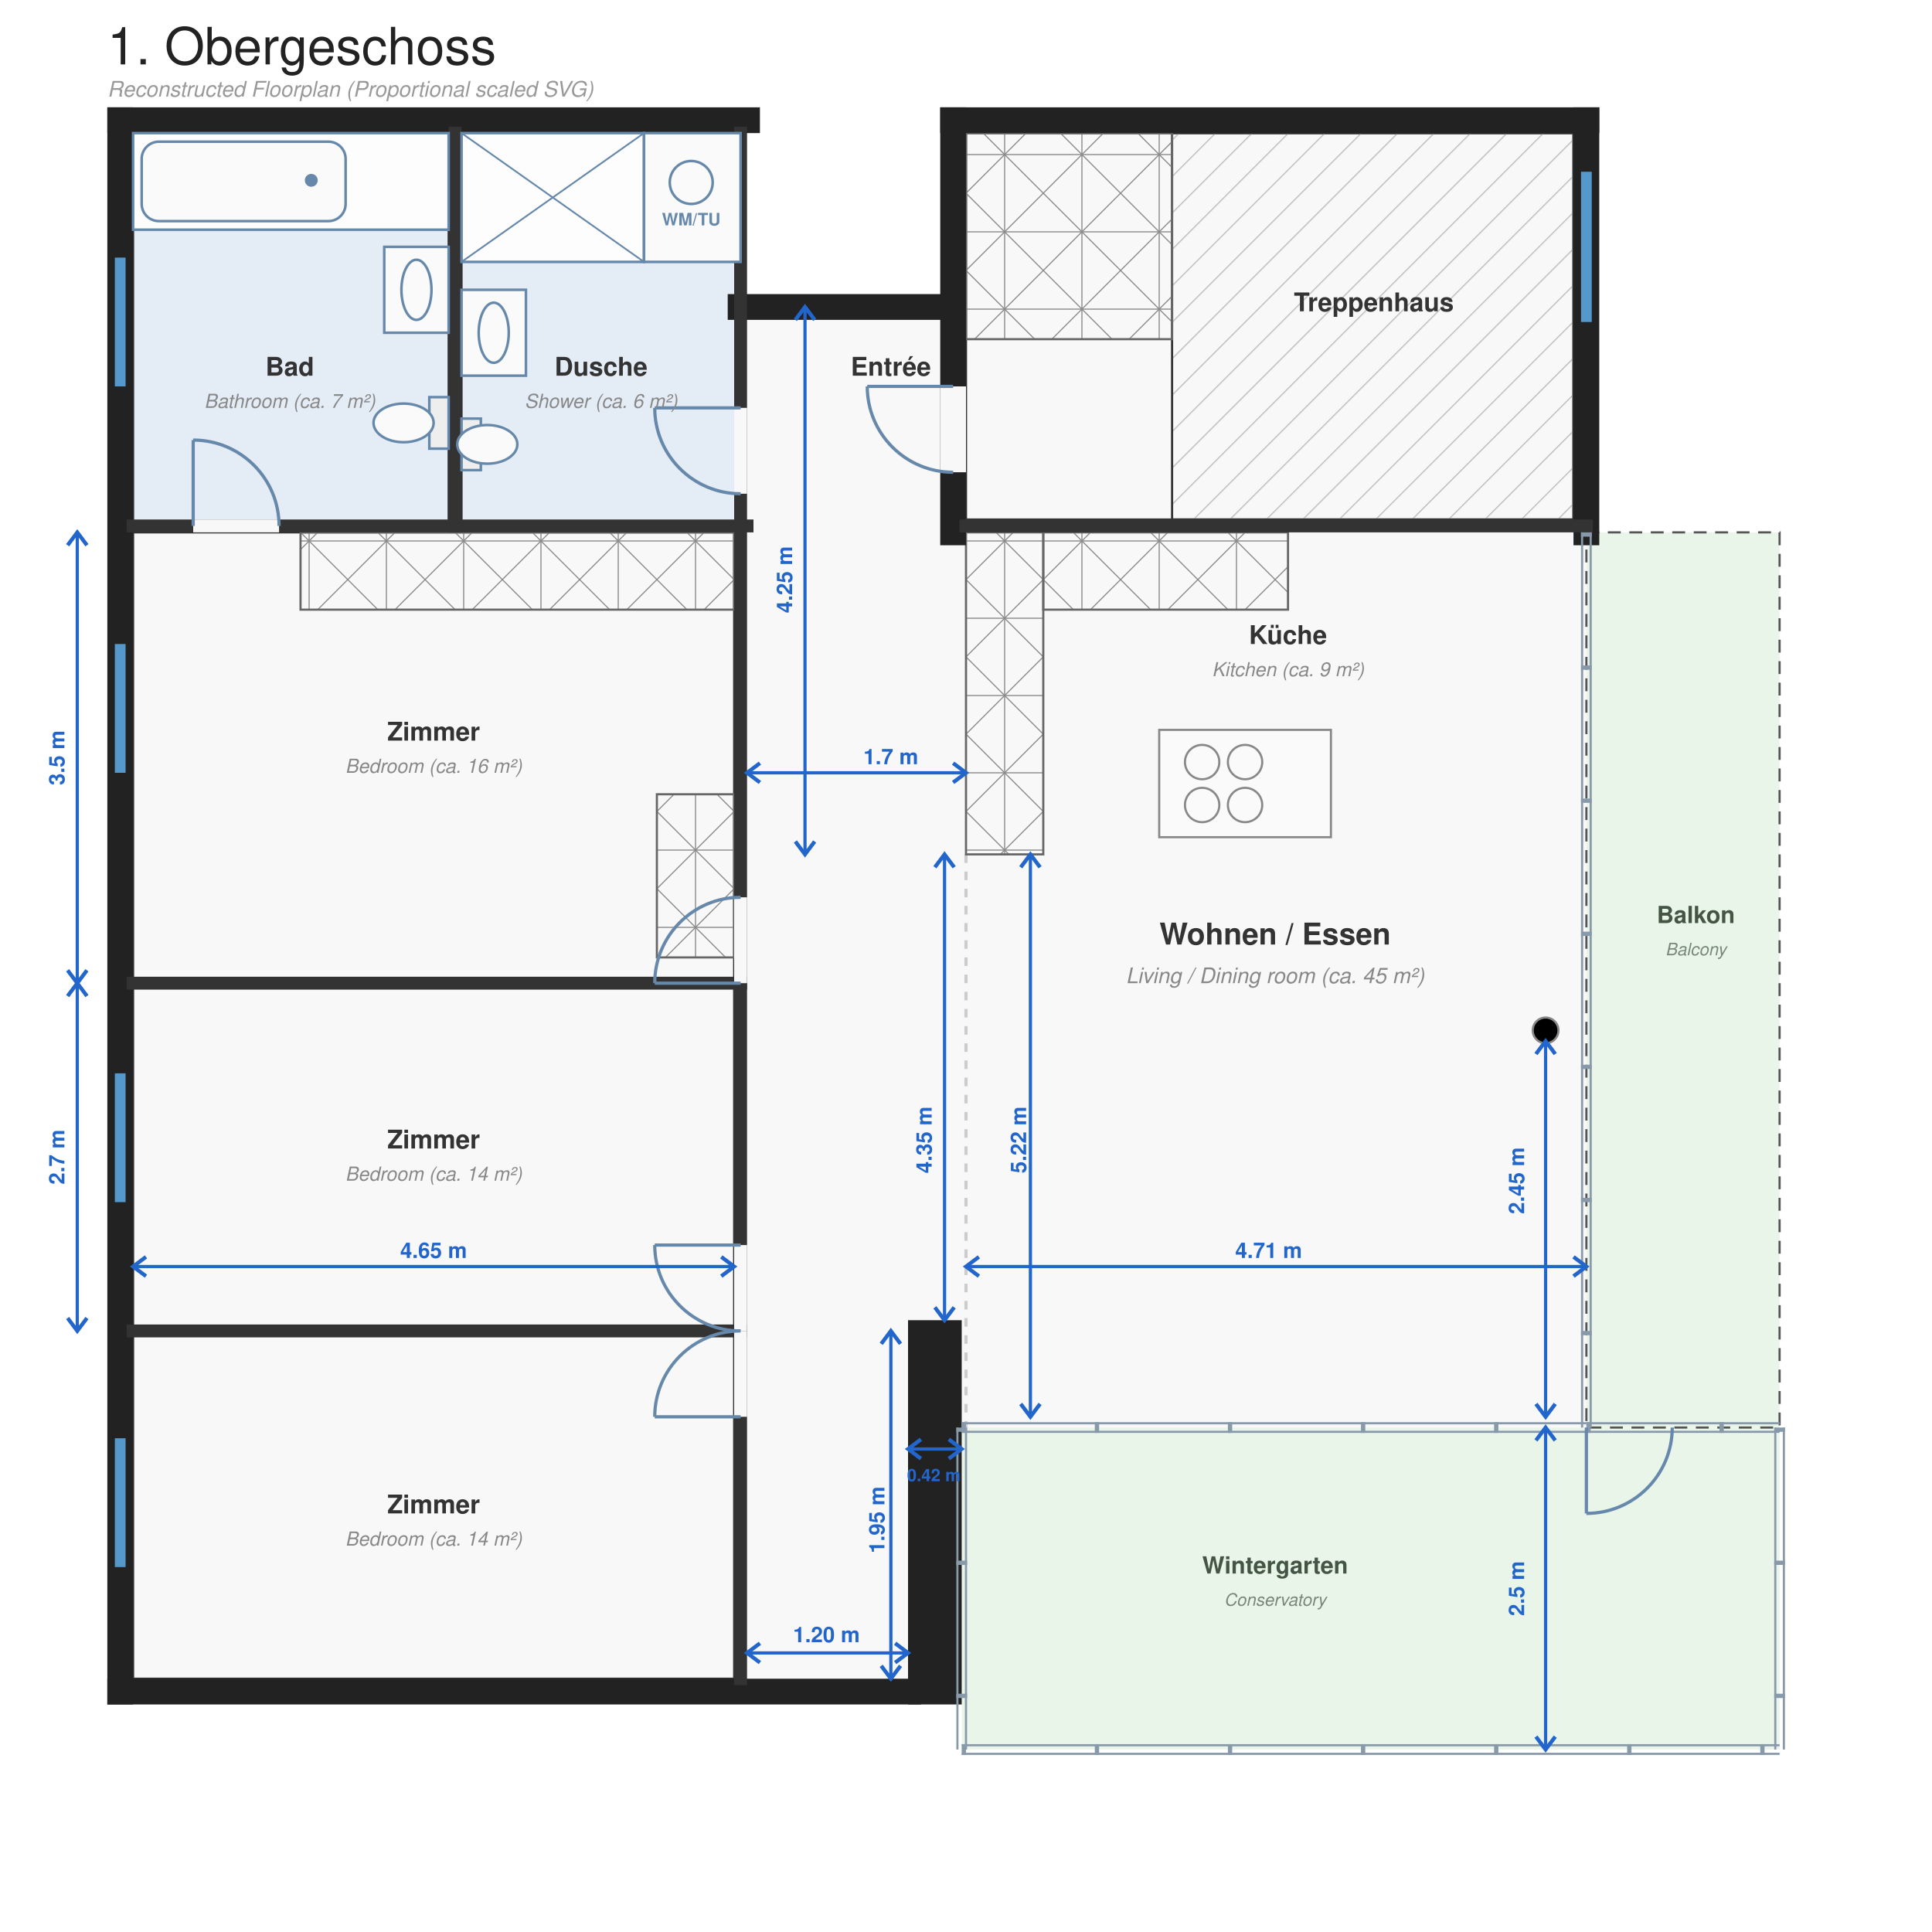
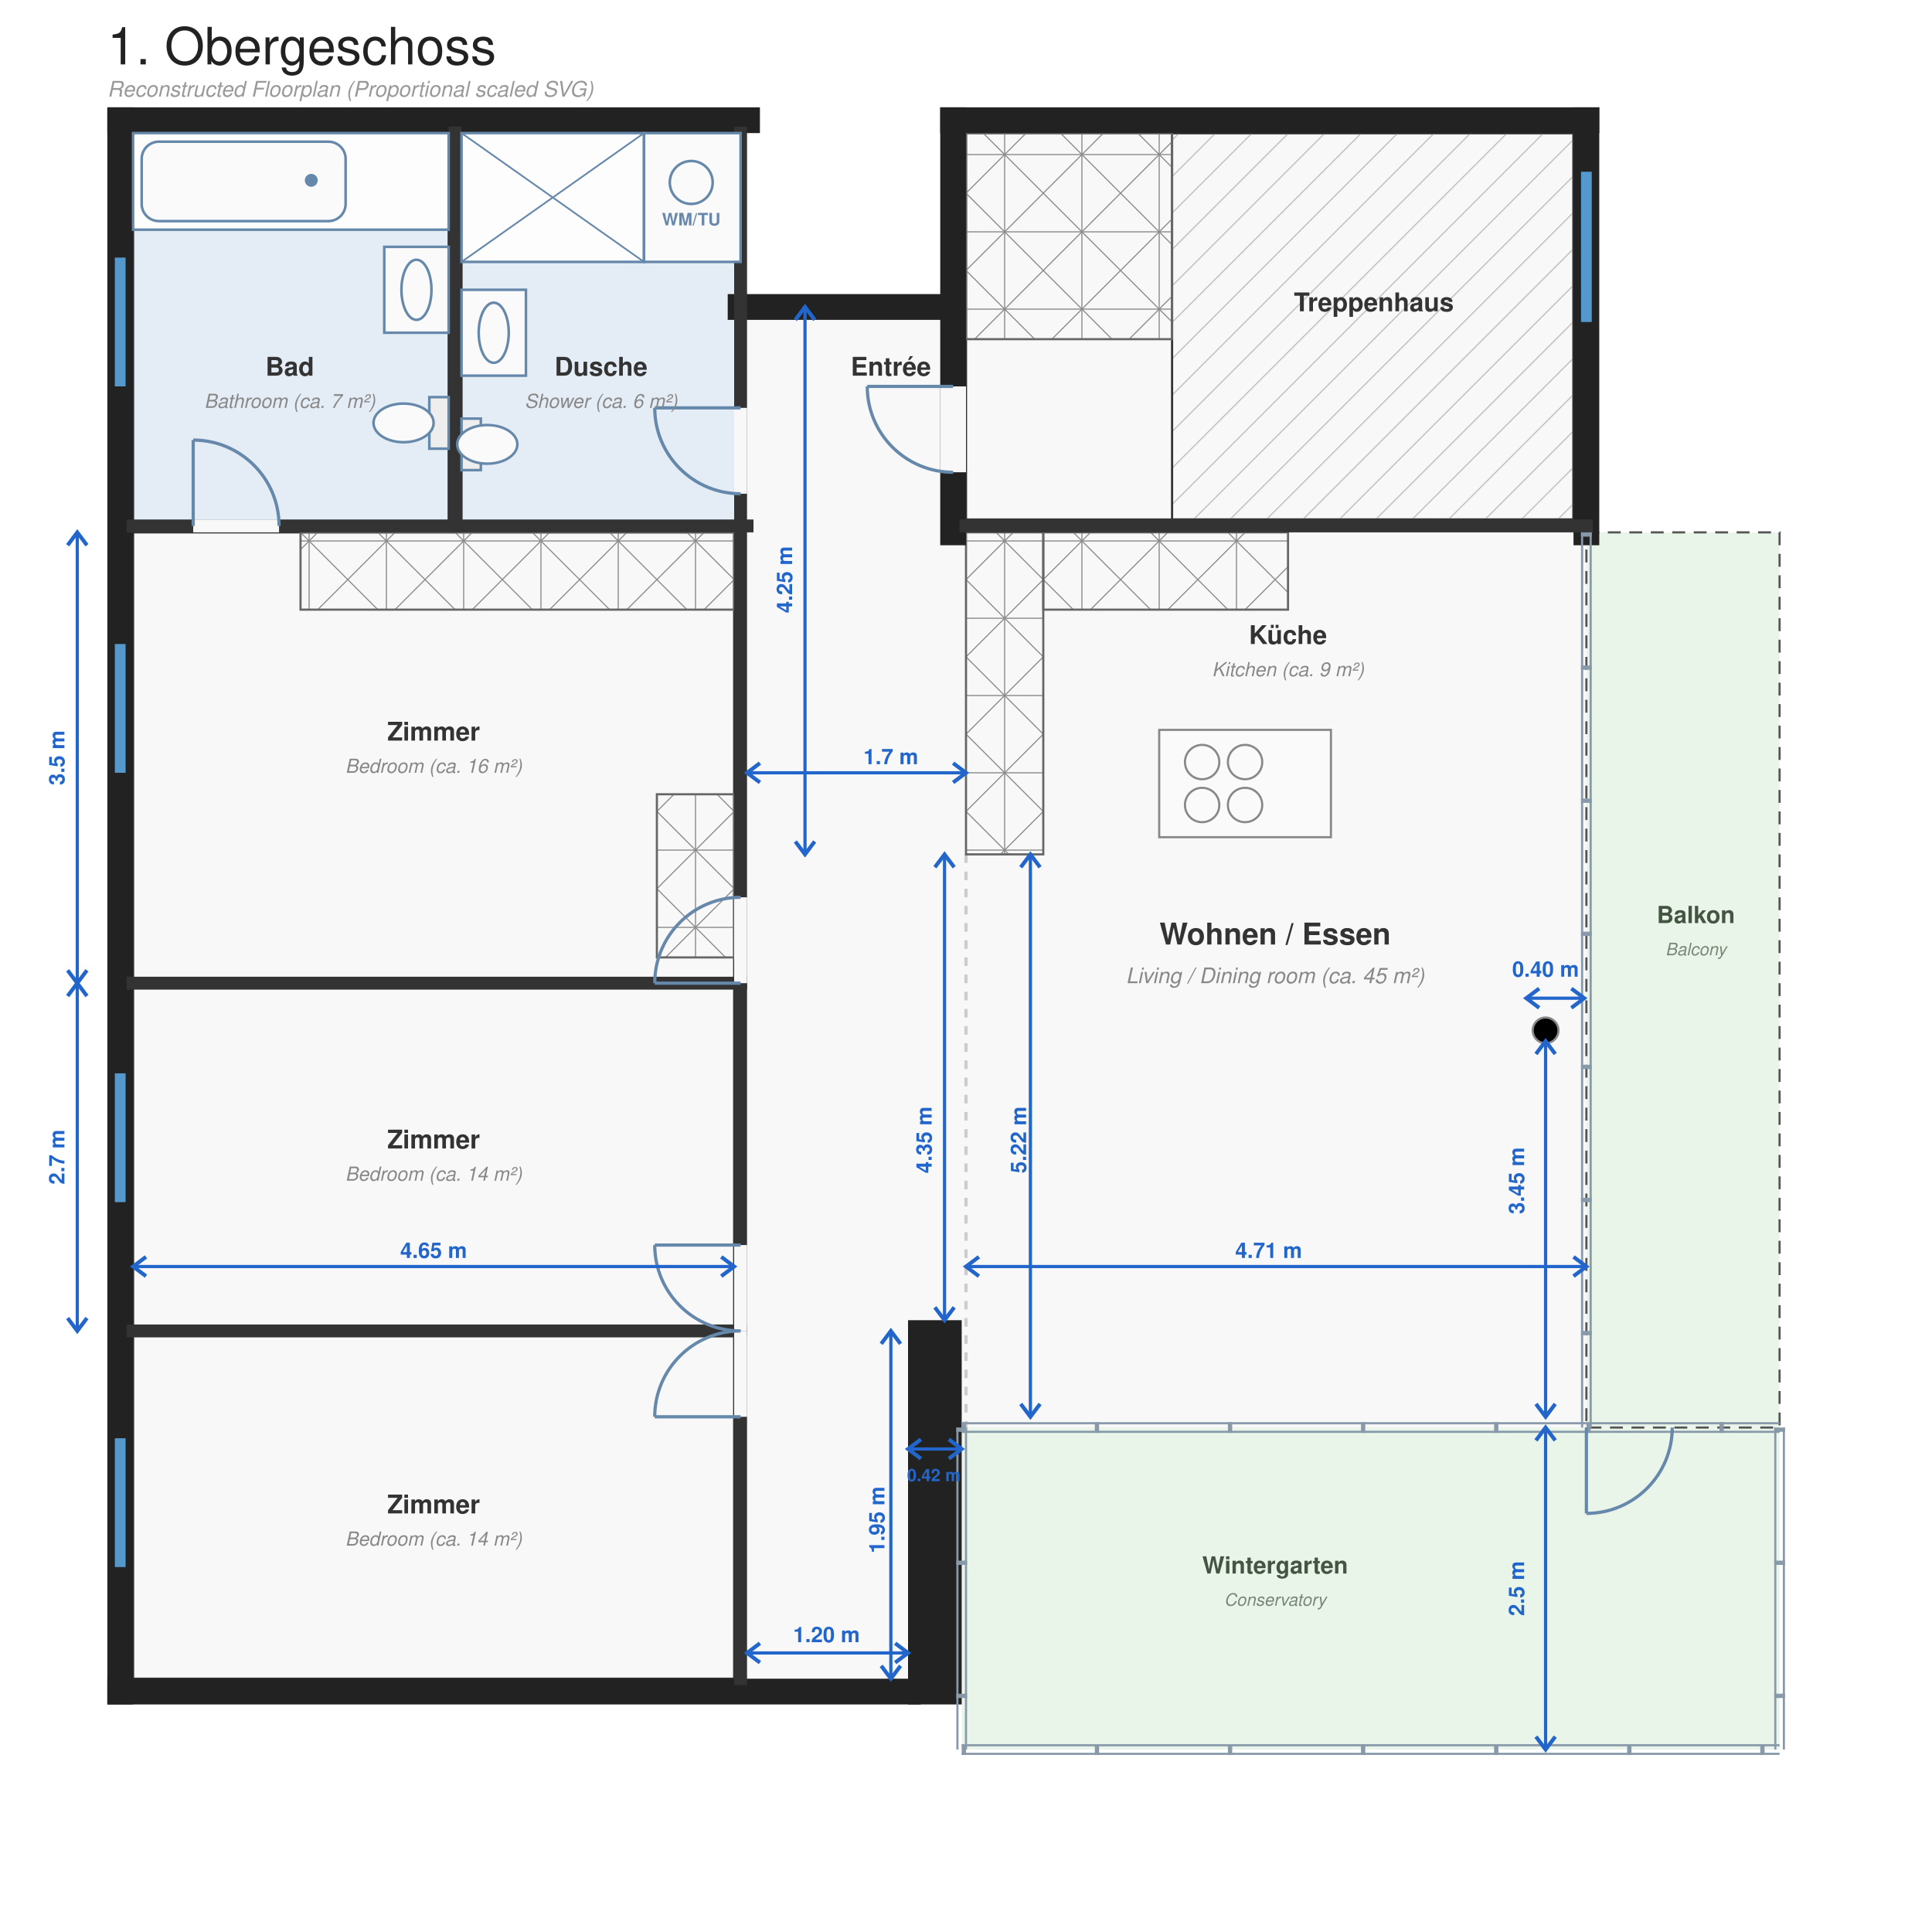
<svg xmlns="http://www.w3.org/2000/svg" viewBox="0 0 900 900" width="900" height="900" font-family="'Helvetica Neue', Helvetica, Arial, sans-serif">
  <defs>
    <marker id="arr-s" markerWidth="8" markerHeight="8" refX="2" refY="4" orient="auto">
      <path d="M6,1 L2,4 L6,7" fill="none" stroke="#2266cc" stroke-width="1.2" />
    </marker>
    <marker id="arr-e" markerWidth="8" markerHeight="8" refX="6" refY="4" orient="auto">
      <path d="M2,1 L6,4 L2,7" fill="none" stroke="#2266cc" stroke-width="1.2" />
    </marker>
    <pattern id="stair-hatch" width="12" height="12" patternUnits="userSpaceOnUse" patternTransform="rotate(45)">
      <line x1="0" y1="0" x2="0" y2="12" stroke="#bbb" stroke-width="1" />
    </pattern>
    <pattern id="wardrobe-X" width="36" height="36" patternUnits="userSpaceOnUse">
      <rect width="36" height="36" fill="none" stroke="#888" stroke-width="0.5" />
      <line x1="0" y1="0" x2="36" y2="36" stroke="#888" stroke-width="0.5" />
      <line x1="0" y1="36" x2="36" y2="0" stroke="#888" stroke-width="0.5" />
    </pattern>
  </defs>
  <text x="50" y="30" font-size="24" font-weight="300" fill="#222">1. Obergeschoss</text>
  <text x="50" y="45" font-size="10" fill="#999" font-style="italic">Reconstructed Floorplan (Proportional scaled SVG)</text>
  <g stroke="#333" stroke-width="1">
    <rect x="62" y="62" width="147" height="183" fill="#e4ecf5" />
    <rect x="215" y="62" width="130" height="183" fill="#e4ecf5" />
    <rect x="450" y="62" width="283" height="180" fill="#f8f8f8" />
    <rect x="546" y="62" width="187" height="180" fill="url(#stair-hatch)" />
    <rect x="62" y="248" width="280" height="210" fill="#f8f8f8" />
    <rect x="62" y="458" width="280" height="162" fill="#f8f8f8" />
    <rect x="62" y="620" width="280" height="162" fill="#f8f8f8" />
    <rect x="348" y="143" width="102" height="639" fill="#f8f8f8" stroke="none" />
    <rect x="450" y="248" width="289" height="534" fill="#f8f8f8" stroke="none" />
    <line x1="450" y1="398" x2="450" y2="665" stroke="#ccc" stroke-width="1.5" stroke-dasharray="4,4" />
    <rect x="448" y="665" width="381" height="150" fill="#eaf5ea" stroke="none" />
    <rect x="739" y="248" width="90" height="417" fill="#eaf5ea" stroke="#555" stroke-dasharray="6,4" />
  </g>
  <g fill="url(#wardrobe-X)" stroke="#666" stroke-width="1">
    <rect x="140" y="248" width="202" height="36" />
    <rect x="450" y="62" width="96" height="96" />
    <rect x="450" y="248" width="36" height="150" />
    <rect x="486" y="248" width="114" height="36" />
    <rect x="306" y="370" width="36" height="76" />
  </g>
  <rect x="540" y="340" width="80" height="50" fill="#fafafa" stroke="#888" stroke-width="1" />
  <circle cx="560" cy="355" r="8" fill="none" stroke="#888" />
  <circle cx="560" cy="375" r="8" fill="none" stroke="#888" />
  <circle cx="580" cy="355" r="8" fill="none" stroke="#888" />
  <circle cx="580" cy="375" r="8" fill="none" stroke="#888" />
  <g stroke="#222" stroke-linecap="square">
    <line x1="56" y1="56" x2="56" y2="788" stroke-width="12" />
    <line x1="56" y1="56" x2="348" y2="56" stroke-width="12" />
    <line x1="345" y1="143" x2="444" y2="143" stroke-width="12" />
    <line x1="444" y1="56" x2="739" y2="56" stroke-width="12" />
    <line x1="739" y1="56" x2="739" y2="248" stroke-width="12" />
    <line x1="444" y1="56" x2="444" y2="248" stroke-width="12" />
    <line x1="56" y1="788" x2="423" y2="788" stroke-width="12" />
    <rect x="423" y="615" width="25" height="179" fill="#222" stroke="none" />
  </g>
  <g stroke="#333" stroke-width="6" stroke-linecap="square">
    <line x1="345" y1="62" x2="345" y2="782" />
    <line x1="212" y1="62" x2="212" y2="245" />
    <line x1="62" y1="245" x2="348" y2="245" />
    <line x1="450" y1="245" x2="739" y2="245" />
    <line x1="62" y1="458" x2="345" y2="458" />
    <line x1="62" y1="620" x2="345" y2="620" />
  </g>
  <g stroke="#89a">
    <line x1="737" y1="248" x2="737" y2="665" stroke-width="1" />
    <line x1="741" y1="248" x2="741" y2="665" stroke-width="1" />
    <line x1="739" y1="248" x2="739" y2="665" stroke-width="5" stroke-dasharray="2, 60" />
    <circle cx="720" cy="480" r="6" stroke="#888" />
    <line x1="739" y1="663" x2="829" y2="663" stroke-width="1" />
    <line x1="739" y1="667" x2="829" y2="667" stroke-width="1" />
    <line x1="739" y1="665" x2="829" y2="665" stroke-width="5" stroke-dasharray="2, 60" />
    <line x1="448" y1="813" x2="829" y2="813" stroke-width="1" />
    <line x1="448" y1="817" x2="829" y2="817" stroke-width="1" />
    <line x1="448" y1="815" x2="829" y2="815" stroke-width="5" stroke-dasharray="2, 60" />
    <line x1="446" y1="665" x2="446" y2="815" stroke-width="1" />
    <line x1="450" y1="665" x2="450" y2="815" stroke-width="1" />
    <line x1="448" y1="665" x2="448" y2="815" stroke-width="5" stroke-dasharray="2, 60" />
    <line x1="448" y1="663" x2="739" y2="663" stroke-width="1" />
    <line x1="448" y1="667" x2="739" y2="667" stroke-width="1" />
    <line x1="448" y1="665" x2="739" y2="665" stroke-width="5" stroke-dasharray="2, 60" />
    <line x1="827" y1="665" x2="827" y2="815" stroke-width="1" />
    <line x1="831" y1="665" x2="831" y2="815" stroke-width="1" />
    <line x1="829" y1="665" x2="829" y2="815" stroke-width="5" stroke-dasharray="2, 60" />
  </g>
  <g fill="none" stroke="#68a" stroke-width="1.5">
    <rect x="90" y="242" width="40" height="6" fill="#f8f8f8" stroke="none" />
    <line x1="90" y1="245" x2="90" y2="205" />
    <path d="M 130,245 A 40,40 0 0,0 90,205" />
    <rect x="342" y="190" width="6" height="40" fill="#f8f8f8" stroke="none" />
    <line x1="345" y1="190" x2="305" y2="190" />
    <path d="M 345,230 A 40,40 0 0,1 305,190" />
    <rect x="342" y="418" width="6" height="40" fill="#f8f8f8" stroke="none" />
    <line x1="345" y1="458" x2="305" y2="458" />
    <path d="M 345,418 A 40,40 0 0,0 305,458" />
    <rect x="342" y="580" width="6" height="40" fill="#f8f8f8" stroke="none" />
    <line x1="345" y1="580" x2="305" y2="580" />
    <path d="M 345,620 A 40,40 0 0,1 305,580" />
    <rect x="342" y="620" width="6" height="40" fill="#f8f8f8" stroke="none" />
    <line x1="345" y1="660" x2="305" y2="660" />
    <path d="M 345,620 A 40,40 0 0,0 305,660" />
    <rect x="438" y="180" width="12" height="40" fill="#f8f8f8" stroke="none" />
    <line x1="444" y1="180" x2="404" y2="180" />
    <path d="M 444,220 A 40,40 0 0,1 404,180" />
    <line x1="739" y1="665" x2="739" y2="705" />
    <path d="M 779,665 A 40,40 0 0,1 739,705" />
  </g>
  <g stroke="#5599cc" stroke-width="5">
    <line x1="56" y1="120" x2="56" y2="180" />
    <line x1="56" y1="300" x2="56" y2="360" />
    <line x1="56" y1="500" x2="56" y2="560" />
    <line x1="56" y1="670" x2="56" y2="730" />
    <line x1="739" y1="80" x2="739" y2="150" />
  </g>
  <g fill="#fafafa" stroke="#68a" stroke-width="1.2">
    <rect x="62" y="62" width="147" height="45" fill="#fdfdfd" />
    <rect x="66" y="66" width="95" height="37" rx="8" ry="8" />
    <circle cx="145" cy="84" r="3" fill="#68a" stroke="none" />
    <rect x="179" y="115" width="30" height="40" />
    <ellipse cx="194" cy="135" rx="7" ry="14" />
    <rect x="200" y="185" width="9" height="24" fill="#eee" />
    <ellipse cx="188" cy="197" rx="14" ry="9" />
    <rect x="215" y="62" width="85" height="60" fill="#fdfdfd" />
    <line x1="215" y1="62" x2="300" y2="122" stroke-width="0.8" />
    <line x1="215" y1="122" x2="300" y2="62" stroke-width="0.8" />
    <rect x="300" y="62" width="45" height="60" />
    <circle cx="322" cy="85" r="10" />
    <text x="322" y="105" font-size="8" font-weight="600" fill="#68a" stroke="none" text-anchor="middle">WM/TU</text>
    <rect x="215" y="135" width="30" height="40" />
    <ellipse cx="230" cy="155" rx="7" ry="14" />
    <rect x="215" y="195" width="9" height="24" fill="#eee" />
    <ellipse cx="227" cy="207" rx="14" ry="9" />
  </g>
  <g font-size="12" fill="#333" text-anchor="middle">
    <text x="135" y="175" font-weight="600">Bad</text>
    <text x="135" y="190" font-size="9" fill="#888" font-style="italic">Bathroom (ca. 7 m²)</text>
    <text x="280" y="175" font-weight="600">Dusche</text>
    <text x="280" y="190" font-size="9" fill="#888" font-style="italic">Shower (ca. 6 m²)</text>
    <text x="415" y="175" font-weight="600">Entrée</text>
    <text x="640" y="145" font-weight="600">Treppenhaus</text>
    <text x="600" y="150" font-weight="600" transform="translate(0, 150)">Küche</text>
    <text x="600" y="165" font-size="9" fill="#888" font-style="italic" transform="translate(0, 150)">Kitchen (ca. 9 m²)</text>
    <text x="202" y="345" font-weight="600">Zimmer</text>
    <text x="202" y="360" font-size="9" fill="#888" font-style="italic">Bedroom (ca. 16 m²)</text>
    <text x="202" y="535" font-weight="600">Zimmer</text>
    <text x="202" y="550" font-size="9" fill="#888" font-style="italic">Bedroom (ca. 14 m²)</text>
    <text x="202" y="705" font-weight="600">Zimmer</text>
    <text x="202" y="720" font-size="9" fill="#888" font-style="italic">Bedroom (ca. 14 m²)</text>
    <text x="594" y="440" font-weight="600" font-size="14">Wohnen / Essen</text>
    <text x="594" y="458" font-size="10" fill="#888" font-style="italic">Living / Dining room (ca. 45 m²)</text>
    <text x="594" y="733" font-weight="600" font-size="11" fill="#454">Wintergarten</text>
    <text x="594" y="748" font-size="8" fill="#787" font-style="italic">Conservatory</text>
    <text x="790" y="430" font-weight="600" font-size="11" fill="#454">Balkon</text>
    <text x="790" y="445" font-size="8" fill="#787" font-style="italic">Balcony</text>
  </g>
  <g fill="#2266cc" font-size="10" font-weight="600" text-anchor="middle">
    <line x1="36" y1="248" x2="36" y2="458" stroke="#2266cc" stroke-width="1.5" marker-start="url(#arr-s)" marker-end="url(#arr-e)" />
    <text x="30" y="353" transform="rotate(-90, 30, 353)">3.5 m</text>
    <line x1="36" y1="458" x2="36" y2="620" stroke="#2266cc" stroke-width="1.5" marker-start="url(#arr-s)" marker-end="url(#arr-e)" />
    <text x="30" y="539" transform="rotate(-90, 30, 539)">2.7 m</text>
    <line x1="62" y1="590" x2="342" y2="590" stroke="#2266cc" stroke-width="1.5" marker-start="url(#arr-s)" marker-end="url(#arr-e)" />
    <text x="202" y="586">4.65 m</text>
    <line x1="348" y1="360" x2="450" y2="360" stroke="#2266cc" stroke-width="1.5" marker-start="url(#arr-s)" marker-end="url(#arr-e)" />
    <text x="415" y="356">1.7 m</text>
    <line x1="375" y1="143" x2="375" y2="398" stroke="#2266cc" stroke-width="1.5" marker-start="url(#arr-s)" marker-end="url(#arr-e)" />
    <text x="369" y="270" transform="rotate(-90, 369, 270)">4.25 m</text>
    <line x1="440" y1="398" x2="440" y2="615" stroke="#2266cc" stroke-width="1.5" marker-start="url(#arr-s)" marker-end="url(#arr-e)" />
    <text x="434" y="531" transform="rotate(-90, 434, 531)">4.35 m</text>
    <line x1="480" y1="398" x2="480" y2="660" stroke="#2266cc" stroke-width="1.5" marker-start="url(#arr-s)" marker-end="url(#arr-e)" />
    <text x="434" y="575" transform="rotate(-90, 434, 531)">5.22 m</text>
    <line x1="720" y1="485" x2="720" y2="660" stroke="#2266cc" stroke-width="1.5" marker-start="url(#arr-s)" marker-end="url(#arr-e)" />
-     <text x="900" y="740" transform="rotate(-90, 710, 740)">2.45 m</text>
+     <text x="900" y="740" transform="rotate(-90, 710, 740)">3.45 m</text>
+     <line x1="711" y1="465" x2="738" y2="465" stroke="#2266cc" stroke-width="1.5" marker-start="url(#arr-s)" marker-end="url(#arr-e)" />
+     <text x="720" y="455">0.40 m</text>
    <line x1="348" y1="770" x2="423" y2="770" stroke="#2266cc" stroke-width="1.5" marker-start="url(#arr-s)" marker-end="url(#arr-e)" />
    <text x="385" y="765">1.20 m</text>
    <line x1="423" y1="675" x2="448" y2="675" stroke="#2266cc" stroke-width="1.5" marker-start="url(#arr-s)" marker-end="url(#arr-e)" />
    <text x="435" y="690" font-size="8">0.42 m</text>
    <line x1="415" y1="620" x2="415" y2="782" stroke="#2266cc" stroke-width="1.5" marker-start="url(#arr-s)" marker-end="url(#arr-e)" />
    <text x="410" y="740" transform="rotate(-90, 395, 723)">1.95 m</text>
    <line x1="450" y1="590" x2="739" y2="590" stroke="#2266cc" stroke-width="1.5" marker-start="url(#arr-s)" marker-end="url(#arr-e)" />
    <text x="591" y="586">4.71 m</text>
    <line x1="720" y1="665" x2="720" y2="815" stroke="#2266cc" stroke-width="1.5" marker-start="url(#arr-s)" marker-end="url(#arr-e)" />
    <text x="710" y="740" transform="rotate(-90, 710, 740)">2.5 m</text>
  </g>
</svg>
